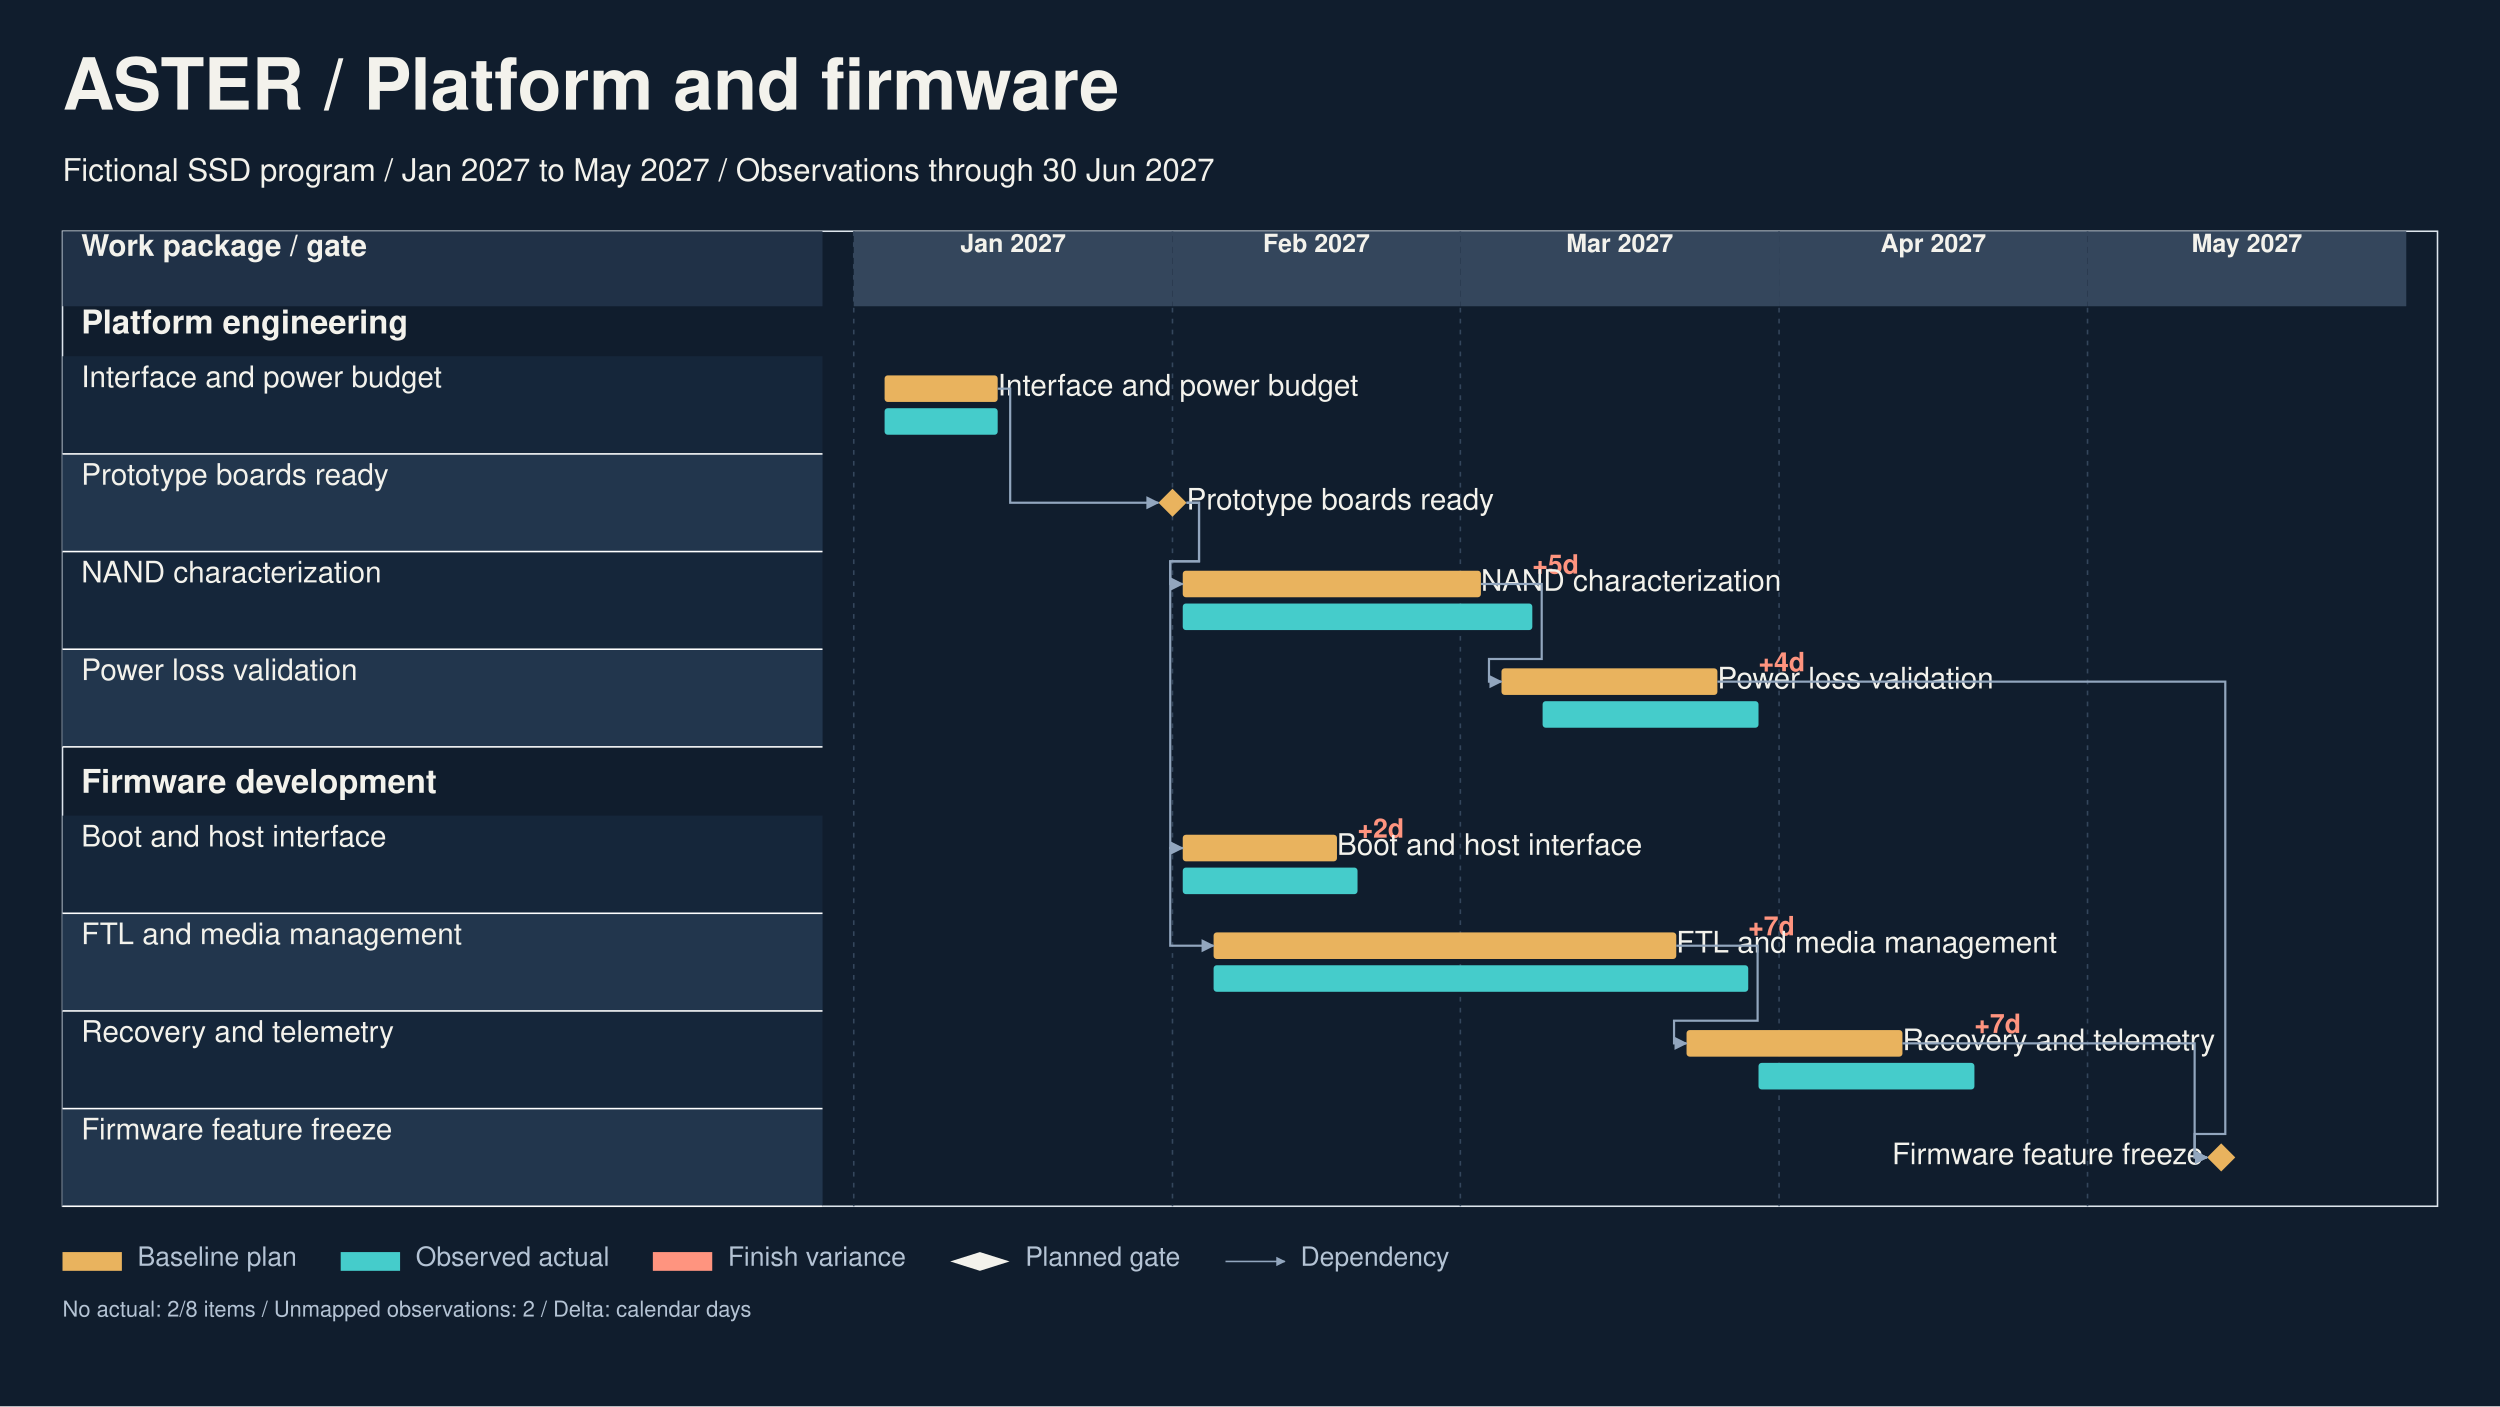
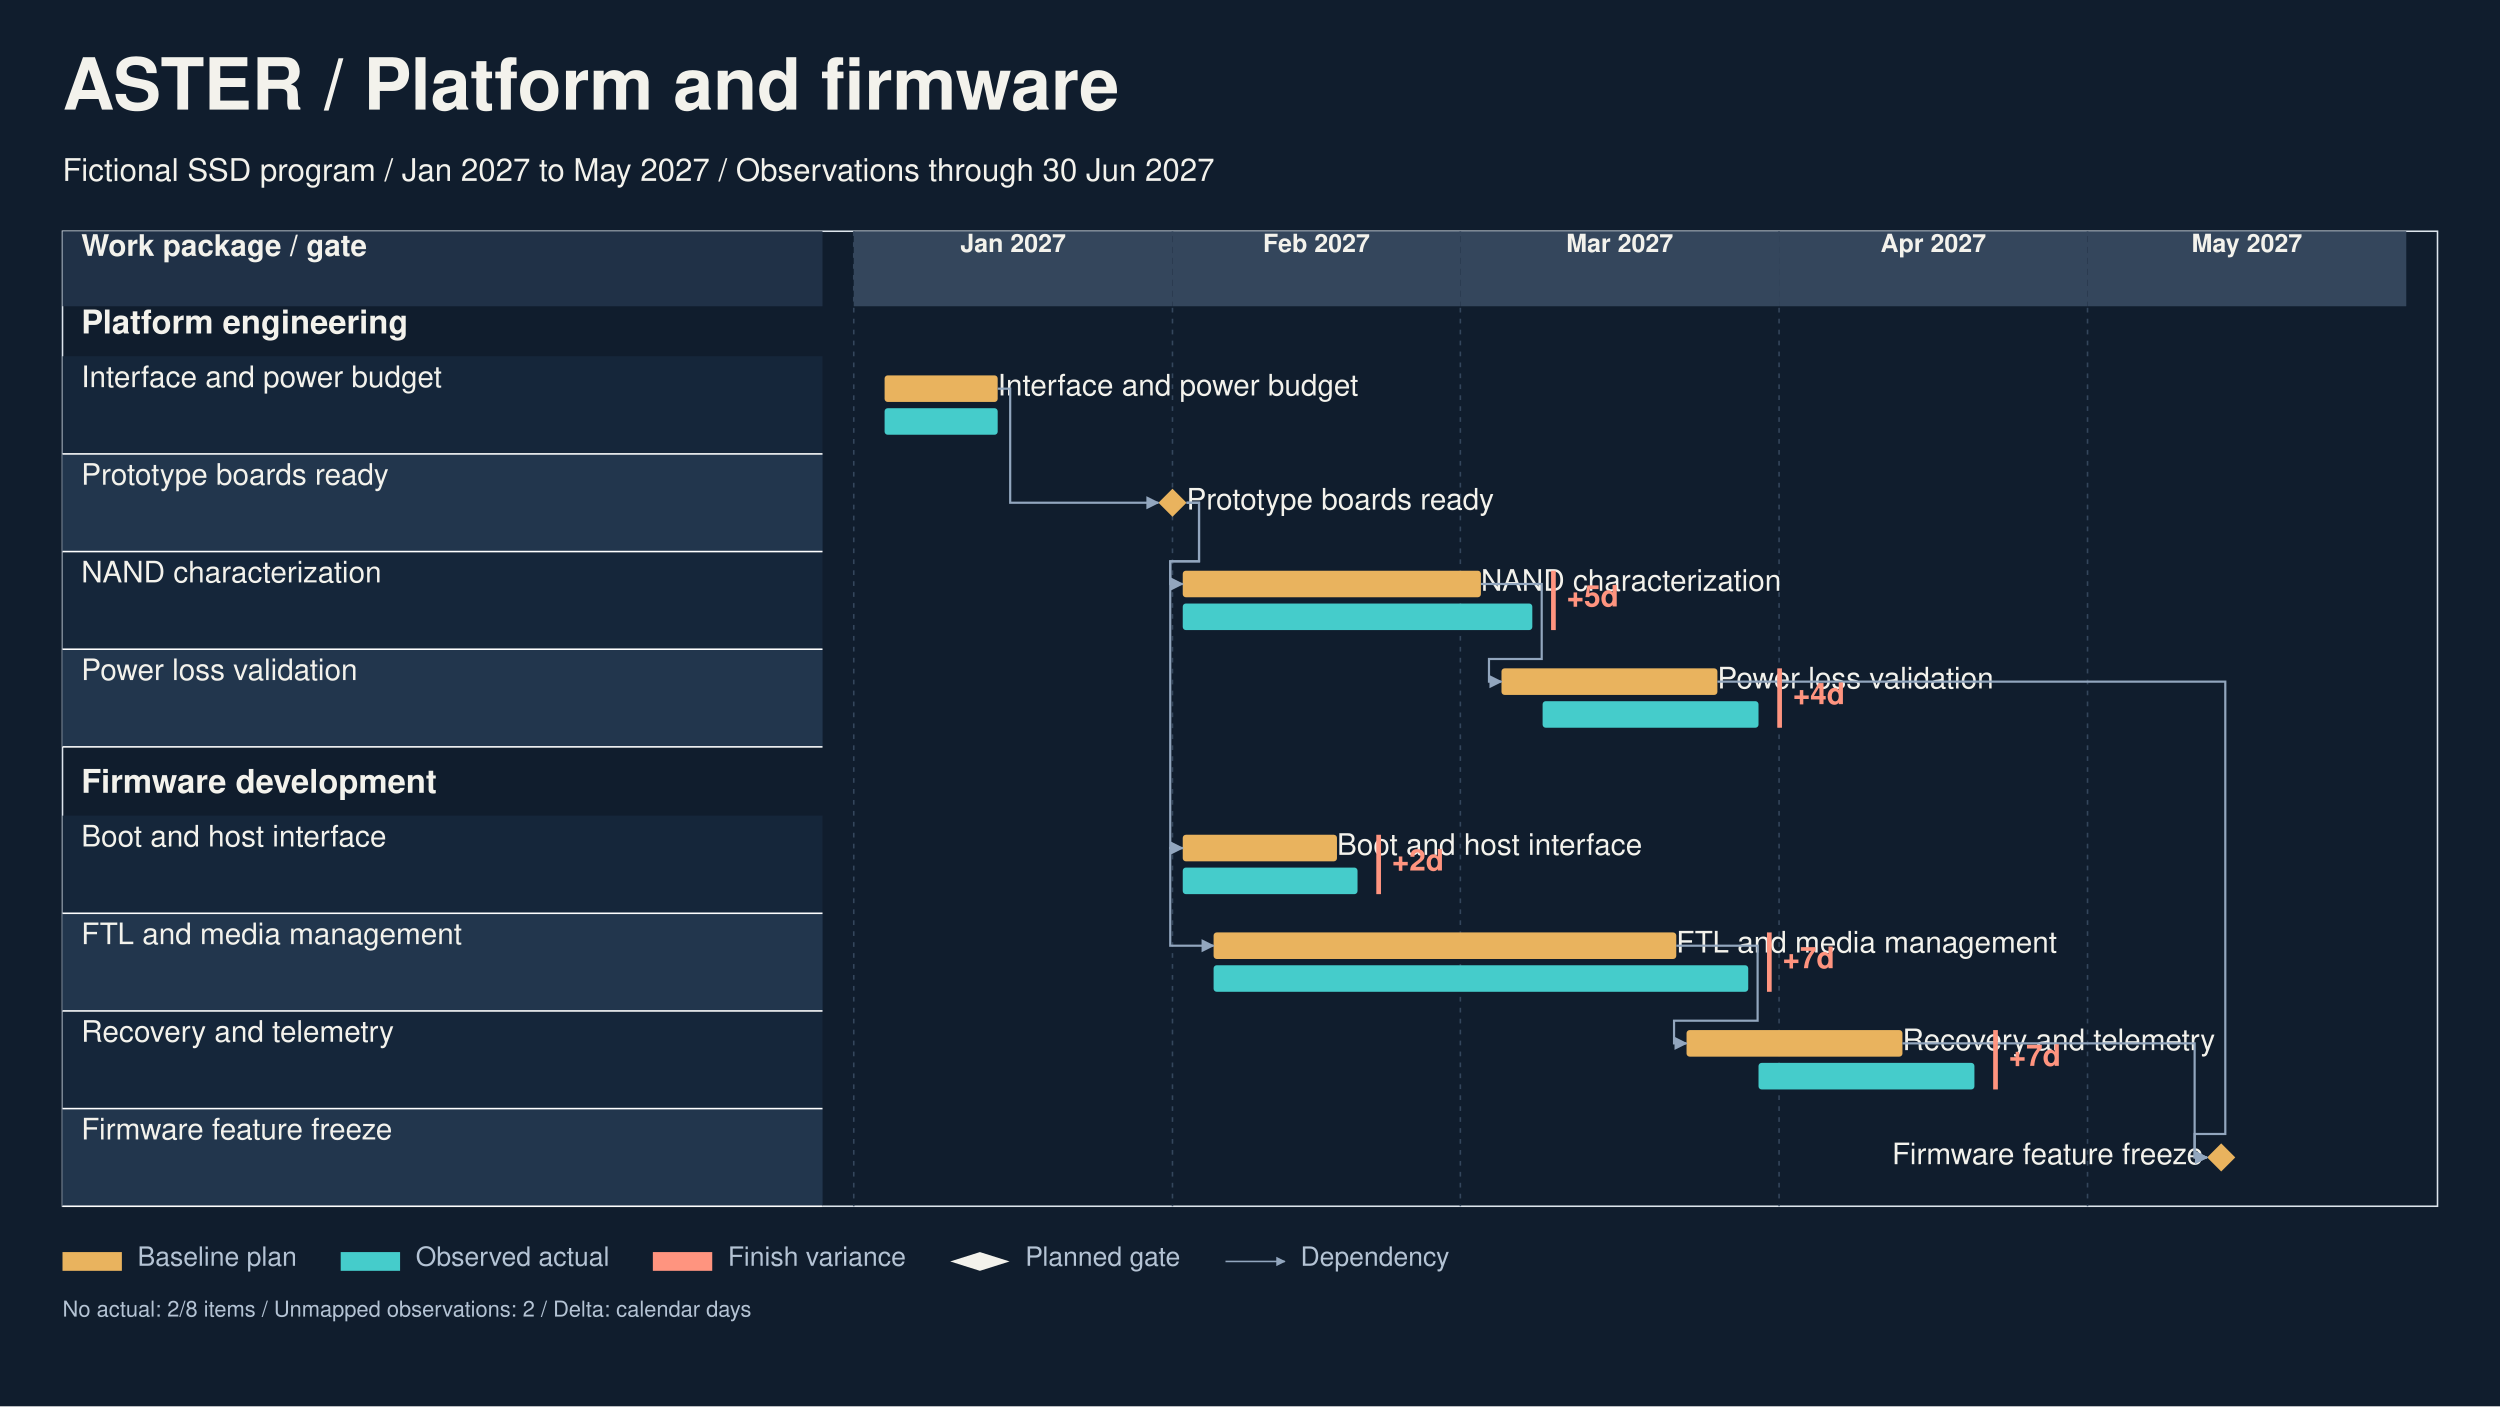
<svg xmlns="http://www.w3.org/2000/svg" width="1600" height="900" viewBox="0 0 1600 900" role="img" aria-labelledby="title desc">
  <defs>
    <marker id="dependency-arrow" markerWidth="6" markerHeight="6" refX="5.5" refY="3.0" orient="auto">
      <path d="M0 0L6 3.0L0 6Z" fill="#92A6BE" />
    </marker>
  </defs>
  <rect width="1600" height="900" fill="#101D2D" />
  <rect data-scene-id="table-timeline:table-frame:table::primitive" data-purpose="table-frame" data-source-ref="table" x="40" y="148" width="1520" height="624" fill="none" stroke="#DDE4EC" stroke-width="1" />
  <rect data-scene-id="table-timeline:table-header-band:table-header::primitive" data-purpose="table-header" data-source-ref="table-header" x="40" y="148" width="486.4" height="48" fill="#203147" stroke="none" />
  <rect data-scene-id="table-timeline:group-surface:platform::primitive" data-purpose="group-surface" data-source-ref="platform" x="40" y="228" width="486.4" height="250" fill="#15263A" stroke="none" opacity="1" />
  <rect data-scene-id="table-timeline:group-surface:firmware::primitive" data-purpose="group-surface" data-source-ref="firmware" x="40" y="522" width="486.4" height="250" fill="#15263A" stroke="none" opacity="1" />
  <rect data-scene-id="table-timeline:row-shade:board::primitive" data-purpose="row-shade" data-source-ref="board" x="40" y="290.5" width="486.4" height="62.5" fill="#22364D" stroke="none" />
  <rect data-scene-id="table-timeline:row-shade:power::primitive" data-purpose="row-shade" data-source-ref="power" x="40" y="415.5" width="486.4" height="62.5" fill="#22364D" stroke="none" />
  <rect data-scene-id="table-timeline:row-shade:ftl::primitive" data-purpose="row-shade" data-source-ref="ftl" x="40" y="584.5" width="486.4" height="62.5" fill="#22364D" stroke="none" />
  <rect data-scene-id="table-timeline:row-shade:fw-freeze::primitive" data-purpose="row-shade" data-source-ref="fw-freeze" x="40" y="709.5" width="486.4" height="62.5" fill="#22364D" stroke="none" />
  <path data-scene-id="table-timeline:table-row-rule:requirements::primitive" data-purpose="table-row" data-source-ref="requirements" d="M40 290.5L526.4 290.5" stroke="#FFFFFF" stroke-width="1" fill="none" />
  <path data-scene-id="table-timeline:table-row-rule:board::primitive" data-purpose="table-row" data-source-ref="board" d="M40 353L526.4 353" stroke="#FFFFFF" stroke-width="1" fill="none" />
  <path data-scene-id="table-timeline:table-row-rule:nand::primitive" data-purpose="table-row" data-source-ref="nand" d="M40 415.5L526.4 415.5" stroke="#FFFFFF" stroke-width="1" fill="none" />
  <path data-scene-id="table-timeline:table-row-rule:power::primitive" data-purpose="table-row" data-source-ref="power" d="M40 478L526.4 478" stroke="#FFFFFF" stroke-width="1" fill="none" />
  <path data-scene-id="table-timeline:table-row-rule:boot::primitive" data-purpose="table-row" data-source-ref="boot" d="M40 584.5L526.4 584.5" stroke="#FFFFFF" stroke-width="1" fill="none" />
  <path data-scene-id="table-timeline:table-row-rule:ftl::primitive" data-purpose="table-row" data-source-ref="ftl" d="M40 647L526.4 647" stroke="#FFFFFF" stroke-width="1" fill="none" />
  <path data-scene-id="table-timeline:table-row-rule:recovery::primitive" data-purpose="table-row" data-source-ref="recovery" d="M40 709.5L526.4 709.5" stroke="#FFFFFF" stroke-width="1" fill="none" />
  <path data-scene-id="table-timeline:table-row-rule:fw-freeze::primitive" data-purpose="table-row" data-source-ref="fw-freeze" d="M40 772L526.4 772" stroke="#FFFFFF" stroke-width="1" fill="none" />
  <rect data-scene-id="table-timeline:axis-band:axis:month:0:axis:primitive" data-purpose="axis-band" data-source-ref="axis:month:0" x="546.4" y="148" width="203.98" height="48" fill="#34465C" stroke="none" />
  <rect data-scene-id="table-timeline:axis-band:axis:month:1:axis:primitive" data-purpose="axis-band" data-source-ref="axis:month:1" x="750.38" y="148" width="184.24" height="48" fill="#34465C" stroke="none" />
  <rect data-scene-id="table-timeline:axis-band:axis:month:2:axis:primitive" data-purpose="axis-band" data-source-ref="axis:month:2" x="934.63" y="148" width="203.98" height="48" fill="#34465C" stroke="none" />
  <rect data-scene-id="table-timeline:axis-band:axis:month:3:axis:primitive" data-purpose="axis-band" data-source-ref="axis:month:3" x="1138.61" y="148" width="197.4" height="48" fill="#34465C" stroke="none" />
  <rect data-scene-id="table-timeline:axis-band:axis:month:4:axis:primitive" data-purpose="axis-band" data-source-ref="axis:month:4" x="1336.02" y="148" width="203.98" height="48" fill="#34465C" stroke="none" />
  <path data-scene-id="table-timeline:tick:tick:month:0:axis:primitive" data-purpose="axis-major" data-source-ref="tick:month:0" d="M546.4 148L546.4 772" stroke="#34465C" stroke-width="1" stroke-dasharray="3 4" fill="none" />
  <path data-scene-id="table-timeline:tick:tick:month:1:axis:primitive" data-purpose="axis-major" data-source-ref="tick:month:1" d="M750.38 148L750.38 772" stroke="#34465C" stroke-width="1" stroke-dasharray="3 4" fill="none" />
  <path data-scene-id="table-timeline:tick:tick:month:2:axis:primitive" data-purpose="axis-major" data-source-ref="tick:month:2" d="M934.63 148L934.63 772" stroke="#34465C" stroke-width="1" stroke-dasharray="3 4" fill="none" />
  <path data-scene-id="table-timeline:tick:tick:month:3:axis:primitive" data-purpose="axis-major" data-source-ref="tick:month:3" d="M1138.61 148L1138.61 772" stroke="#34465C" stroke-width="1" stroke-dasharray="3 4" fill="none" />
  <path data-scene-id="table-timeline:tick:tick:month:4:axis:primitive" data-purpose="axis-major" data-source-ref="tick:month:4" d="M1336.02 148L1336.02 772" stroke="#34465C" stroke-width="1" stroke-dasharray="3 4" fill="none" />
  <rect data-scene-id="table-timeline:comparison-mark:requirements:planned:primitive" data-purpose="planned" data-source-ref="requirements" data-lane-group-id="platform" data-stack="0" data-lane-offset="12.25" x="566.14" y="240.25" width="72.38" height="17" fill="#E9B35E" stroke="none" opacity="1" rx="2" ry="2" />
  <rect data-scene-id="table-timeline:comparison-mark:requirements:actual:primitive" data-purpose="actual" data-source-ref="requirements" data-lane-group-id="platform" data-stack="0" data-lane-offset="33.25" x="566.14" y="261.25" width="72.38" height="17" fill="#45CCCB" stroke="none" opacity="1" rx="2" ry="2" />
  <path data-scene-id="table-timeline:comparison-mark:board:planned:primitive" data-purpose="planned" data-source-ref="board" data-lane-group-id="platform" data-stack="0" data-lane-offset="84.75" d="M750.38 312.75L759.38 321.75L750.38 330.75L741.38 321.75Z" fill="#E9B35E" opacity="1" />
  <rect data-scene-id="table-timeline:comparison-mark:nand:planned:primitive" data-purpose="planned" data-source-ref="nand" data-lane-group-id="platform" data-stack="0" data-lane-offset="137.25" x="756.96" y="365.25" width="190.82" height="17" fill="#E9B35E" stroke="none" opacity="1" rx="2" ry="2" />
  <rect data-scene-id="table-timeline:comparison-mark:nand:actual:primitive" data-purpose="actual" data-source-ref="nand" data-lane-group-id="platform" data-stack="0" data-lane-offset="158.25" x="756.96" y="386.25" width="223.72" height="17" fill="#45CCCB" stroke="none" opacity="1" rx="2" ry="2" />
-   <text data-scene-id="table-timeline:comparison-mark:nand:finish-delta:primitive" data-purpose="variance" data-source-ref="nand" x="980.69" y="367.09" font-family="Nimbus Sans, Arial, sans-serif" font-size="17" font-weight="700" letter-spacing="0" fill="#FF947F" text-anchor="start">+5d</text>
  <rect data-scene-id="table-timeline:comparison-mark:power:planned:primitive" data-purpose="planned" data-source-ref="power" data-lane-group-id="platform" data-stack="0" data-lane-offset="199.75" x="960.95" y="427.75" width="138.18" height="17" fill="#E9B35E" stroke="none" opacity="1" rx="2" ry="2" />
  <rect data-scene-id="table-timeline:comparison-mark:power:actual:primitive" data-purpose="actual" data-source-ref="power" data-lane-group-id="platform" data-stack="0" data-lane-offset="220.75" x="987.27" y="448.75" width="138.18" height="17" fill="#45CCCB" stroke="none" opacity="1" rx="2" ry="2" />
-   <text data-scene-id="table-timeline:comparison-mark:power:finish-delta:primitive" data-purpose="variance" data-source-ref="power" x="1125.45" y="429.59" font-family="Nimbus Sans, Arial, sans-serif" font-size="17" font-weight="700" letter-spacing="0" fill="#FF947F" text-anchor="start">+4d</text>
  <rect data-scene-id="table-timeline:comparison-mark:boot:planned:primitive" data-purpose="planned" data-source-ref="boot" data-lane-group-id="firmware" data-stack="0" data-lane-offset="12.25" x="756.96" y="534.25" width="98.7" height="17" fill="#E9B35E" stroke="none" opacity="1" rx="2" ry="2" />
  <rect data-scene-id="table-timeline:comparison-mark:boot:actual:primitive" data-purpose="actual" data-source-ref="boot" data-lane-group-id="firmware" data-stack="0" data-lane-offset="33.25" x="756.96" y="555.25" width="111.86" height="17" fill="#45CCCB" stroke="none" opacity="1" rx="2" ry="2" />
-   <text data-scene-id="table-timeline:comparison-mark:boot:finish-delta:primitive" data-purpose="variance" data-source-ref="boot" x="868.83" y="536.09" font-family="Nimbus Sans, Arial, sans-serif" font-size="17" font-weight="700" letter-spacing="0" fill="#FF947F" text-anchor="start">+2d</text>
  <rect data-scene-id="table-timeline:comparison-mark:ftl:planned:primitive" data-purpose="planned" data-source-ref="ftl" data-lane-group-id="firmware" data-stack="1" data-lane-offset="74.75" x="776.7" y="596.75" width="296.11" height="17" fill="#E9B35E" stroke="none" opacity="1" rx="2" ry="2" />
  <rect data-scene-id="table-timeline:comparison-mark:ftl:actual:primitive" data-purpose="actual" data-source-ref="ftl" data-lane-group-id="firmware" data-stack="1" data-lane-offset="95.75" x="776.7" y="617.75" width="342.17" height="17" fill="#45CCCB" stroke="none" opacity="1" rx="2" ry="2" />
-   <text data-scene-id="table-timeline:comparison-mark:ftl:finish-delta:primitive" data-purpose="variance" data-source-ref="ftl" x="1118.87" y="598.59" font-family="Nimbus Sans, Arial, sans-serif" font-size="17" font-weight="700" letter-spacing="0" fill="#FF947F" text-anchor="start">+7d</text>
  <rect data-scene-id="table-timeline:comparison-mark:recovery:planned:primitive" data-purpose="planned" data-source-ref="recovery" data-lane-group-id="firmware" data-stack="0" data-lane-offset="137.25" x="1079.39" y="659.25" width="138.18" height="17" fill="#E9B35E" stroke="none" opacity="1" rx="2" ry="2" />
  <rect data-scene-id="table-timeline:comparison-mark:recovery:actual:primitive" data-purpose="actual" data-source-ref="recovery" data-lane-group-id="firmware" data-stack="0" data-lane-offset="158.25" x="1125.45" y="680.25" width="138.18" height="17" fill="#45CCCB" stroke="none" opacity="1" rx="2" ry="2" />
-   <text data-scene-id="table-timeline:comparison-mark:recovery:finish-delta:primitive" data-purpose="variance" data-source-ref="recovery" x="1263.63" y="661.09" font-family="Nimbus Sans, Arial, sans-serif" font-size="17" font-weight="700" letter-spacing="0" fill="#FF947F" text-anchor="start">+7d</text>
  <path data-scene-id="table-timeline:comparison-mark:fw-freeze:planned:primitive" data-purpose="planned" data-source-ref="fw-freeze" data-lane-group-id="firmware" data-stack="0" data-lane-offset="209.75" d="M1421.56 731.75L1430.56 740.75L1421.56 749.75L1412.56 740.75Z" fill="#E9B35E" opacity="1" />
  <text data-scene-id="table-timeline:table-column-label:Work package / gate::primitive" data-purpose="table-header" data-source-ref="Work package / gate" x="52" y="163.75" font-family="Nimbus Sans, Arial, sans-serif" font-size="19" font-weight="700" letter-spacing="0" fill="#F3F2EC" text-anchor="start">Work package / gate</text>
  <text data-scene-id="table-timeline:group-header:platform::primitive" data-purpose="group-header" data-source-ref="platform" x="52" y="213.41" font-family="Nimbus Sans, Arial, sans-serif" font-size="21" font-weight="700" letter-spacing="0" fill="#F3F2EC" text-anchor="start">Platform engineering</text>
  <text data-scene-id="table-timeline:group-header:firmware::primitive" data-purpose="group-header" data-source-ref="firmware" x="52" y="507.41" font-family="Nimbus Sans, Arial, sans-serif" font-size="21" font-weight="700" letter-spacing="0" fill="#F3F2EC" text-anchor="start">Firmware development</text>
  <text data-scene-id="table-timeline:table-cell:requirements:Work package / gate::primitive" data-purpose="table-cell" data-source-ref="requirements:Work package / gate" x="52" y="247.75" font-family="Nimbus Sans, Arial, sans-serif" font-size="19" font-weight="400" letter-spacing="0" fill="#F3F2EC" text-anchor="start">Interface and power budget</text>
  <text data-scene-id="table-timeline:table-cell:board:Work package / gate::primitive" data-purpose="table-cell" data-source-ref="board:Work package / gate" x="52" y="310.25" font-family="Nimbus Sans, Arial, sans-serif" font-size="19" font-weight="400" letter-spacing="0" fill="#F3F2EC" text-anchor="start">Prototype boards ready</text>
  <text data-scene-id="table-timeline:table-cell:nand:Work package / gate::primitive" data-purpose="table-cell" data-source-ref="nand:Work package / gate" x="52" y="372.75" font-family="Nimbus Sans, Arial, sans-serif" font-size="19" font-weight="400" letter-spacing="0" fill="#F3F2EC" text-anchor="start">NAND characterization</text>
  <text data-scene-id="table-timeline:table-cell:power:Work package / gate::primitive" data-purpose="table-cell" data-source-ref="power:Work package / gate" x="52" y="435.25" font-family="Nimbus Sans, Arial, sans-serif" font-size="19" font-weight="400" letter-spacing="0" fill="#F3F2EC" text-anchor="start">Power loss validation</text>
  <text data-scene-id="table-timeline:table-cell:boot:Work package / gate::primitive" data-purpose="table-cell" data-source-ref="boot:Work package / gate" x="52" y="541.75" font-family="Nimbus Sans, Arial, sans-serif" font-size="19" font-weight="400" letter-spacing="0" fill="#F3F2EC" text-anchor="start">Boot and host interface</text>
  <text data-scene-id="table-timeline:table-cell:ftl:Work package / gate::primitive" data-purpose="table-cell" data-source-ref="ftl:Work package / gate" x="52" y="604.25" font-family="Nimbus Sans, Arial, sans-serif" font-size="19" font-weight="400" letter-spacing="0" fill="#F3F2EC" text-anchor="start">FTL and media management</text>
  <text data-scene-id="table-timeline:table-cell:recovery:Work package / gate::primitive" data-purpose="table-cell" data-source-ref="recovery:Work package / gate" x="52" y="666.75" font-family="Nimbus Sans, Arial, sans-serif" font-size="19" font-weight="400" letter-spacing="0" fill="#F3F2EC" text-anchor="start">Recovery and telemetry</text>
  <text data-scene-id="table-timeline:table-cell:fw-freeze:Work package / gate::primitive" data-purpose="table-cell" data-source-ref="fw-freeze:Work package / gate" x="52" y="729.25" font-family="Nimbus Sans, Arial, sans-serif" font-size="19" font-weight="400" letter-spacing="0" fill="#F3F2EC" text-anchor="start">Firmware feature freeze</text>
  <text data-scene-id="table-timeline:axis-label:axis:month:0:axis:primitive" data-purpose="axis-band" data-source-ref="axis:month:0" x="648.39" y="161.26" font-family="Nimbus Sans, Arial, sans-serif" font-size="16" font-weight="700" letter-spacing="0" fill="#F3F2EC" text-anchor="middle">Jan 2027</text>
  <text data-scene-id="table-timeline:axis-label:axis:month:1:axis:primitive" data-purpose="axis-band" data-source-ref="axis:month:1" x="842.51" y="161.26" font-family="Nimbus Sans, Arial, sans-serif" font-size="16" font-weight="700" letter-spacing="0" fill="#F3F2EC" text-anchor="middle">Feb 2027</text>
  <text data-scene-id="table-timeline:axis-label:axis:month:2:axis:primitive" data-purpose="axis-band" data-source-ref="axis:month:2" x="1036.62" y="161.26" font-family="Nimbus Sans, Arial, sans-serif" font-size="16" font-weight="700" letter-spacing="0" fill="#F3F2EC" text-anchor="middle">Mar 2027</text>
  <text data-scene-id="table-timeline:axis-label:axis:month:3:axis:primitive" data-purpose="axis-band" data-source-ref="axis:month:3" x="1237.31" y="161.26" font-family="Nimbus Sans, Arial, sans-serif" font-size="16" font-weight="700" letter-spacing="0" fill="#F3F2EC" text-anchor="middle">Apr 2027</text>
  <text data-scene-id="table-timeline:axis-label:axis:month:4:axis:primitive" data-purpose="axis-band" data-source-ref="axis:month:4" x="1438.01" y="161.26" font-family="Nimbus Sans, Arial, sans-serif" font-size="16" font-weight="700" letter-spacing="0" fill="#F3F2EC" text-anchor="middle">May 2027</text>
  <text data-scene-id="table-timeline:item-label:requirements::primitive" data-purpose="item-label" data-source-ref="requirements" x="638.52" y="253.1" font-family="Nimbus Sans, Arial, sans-serif" font-size="19" font-weight="400" letter-spacing="0" fill="#F3F2EC" text-anchor="start">Interface and power budget</text>
  <text data-scene-id="table-timeline:item-label:board::primitive" data-purpose="item-label" data-source-ref="board" x="759.38" y="326.1" font-family="Nimbus Sans, Arial, sans-serif" font-size="19" font-weight="400" letter-spacing="0" fill="#F3F2EC" text-anchor="start">Prototype boards ready</text>
  <text data-scene-id="table-timeline:item-label:nand::primitive" data-purpose="item-label" data-source-ref="nand" x="947.79" y="378.1" font-family="Nimbus Sans, Arial, sans-serif" font-size="19" font-weight="400" letter-spacing="0" fill="#F3F2EC" text-anchor="start">NAND characterization</text>
  <text data-scene-id="table-timeline:item-label:power::primitive" data-purpose="item-label" data-source-ref="power" x="1099.13" y="440.6" font-family="Nimbus Sans, Arial, sans-serif" font-size="19" font-weight="400" letter-spacing="0" fill="#F3F2EC" text-anchor="start">Power loss validation</text>
  <text data-scene-id="table-timeline:item-label:boot::primitive" data-purpose="item-label" data-source-ref="boot" x="855.67" y="547.1" font-family="Nimbus Sans, Arial, sans-serif" font-size="19" font-weight="400" letter-spacing="0" fill="#F3F2EC" text-anchor="start">Boot and host interface</text>
  <text data-scene-id="table-timeline:item-label:ftl::primitive" data-purpose="item-label" data-source-ref="ftl" x="1072.81" y="609.6" font-family="Nimbus Sans, Arial, sans-serif" font-size="19" font-weight="400" letter-spacing="0" fill="#F3F2EC" text-anchor="start">FTL and media management</text>
  <text data-scene-id="table-timeline:item-label:recovery::primitive" data-purpose="item-label" data-source-ref="recovery" x="1217.57" y="672.1" font-family="Nimbus Sans, Arial, sans-serif" font-size="19" font-weight="400" letter-spacing="0" fill="#F3F2EC" text-anchor="start">Recovery and telemetry</text>
  <text data-scene-id="table-timeline:item-label:fw-freeze::primitive" data-purpose="item-label" data-source-ref="fw-freeze" x="1210.89" y="745.1" font-family="Nimbus Sans, Arial, sans-serif" font-size="19" font-weight="400" letter-spacing="0" fill="#F3F2EC" text-anchor="start">Firmware feature freeze</text>
  <text data-scene-id="table-timeline:title-text:project::primitive" data-purpose="heading" data-source-ref="project" x="40" y="70.13" font-family="Nimbus Sans, Arial, sans-serif" font-size="46" font-weight="700" letter-spacing="0" fill="#F3F2EC" text-anchor="start">ASTER / Platform and firmware</text>
  <text data-scene-id="table-timeline:subtitle-text:view:window::primitive" data-purpose="subtitle" data-source-ref="view:window" x="40" y="115.78" font-family="Nimbus Sans, Arial, sans-serif" font-size="20" font-weight="400" letter-spacing="0" fill="#F3F2EC" text-anchor="start">Fictional SSD program / Jan 2027 to May 2027 / Observations through 30 Jun 2027</text>
  <path data-scene-id="table-timeline:dependency-connector:req-board:dependency:primitive" data-purpose="routed-connector" data-source-ref="req-board" d="M638.52 248.75L646.52 248.75L646.52 321.75L733.38 321.75L741.38 321.75" stroke="#92A6BE" stroke-width="1.4" fill="none" marker-end="url(#dependency-arrow)" data-from-port-id="table-timeline:comparison-mark:requirements:planned:end" data-from-endpoint="end" data-to-port-id="table-timeline:comparison-mark:board:planned:at" data-to-endpoint="at" />
  <path data-scene-id="table-timeline:dependency-connector:board-nand:dependency:primitive" data-purpose="routed-connector" data-source-ref="board-nand" d="M759.38 321.75L767.38 321.75L767.38 359.25L748.96 359.25L748.96 373.75L756.96 373.75" stroke="#92A6BE" stroke-width="1.4" fill="none" marker-end="url(#dependency-arrow)" data-from-port-id="table-timeline:comparison-mark:board:planned:at" data-from-endpoint="at" data-to-port-id="table-timeline:comparison-mark:nand:planned:start" data-to-endpoint="start" />
  <path data-scene-id="table-timeline:dependency-connector:nand-power:dependency:primitive" data-purpose="routed-connector" data-source-ref="nand-power" d="M947.79 373.75L955.79 373.75L986.69 373.75L986.69 421.75L952.95 421.75L952.95 436.25L960.95 436.25" stroke="#92A6BE" stroke-width="1.4" fill="none" marker-end="url(#dependency-arrow)" data-from-port-id="table-timeline:comparison-mark:nand:planned:end" data-from-endpoint="end" data-to-port-id="table-timeline:comparison-mark:power:planned:start" data-to-endpoint="start" />
  <path data-scene-id="table-timeline:dependency-connector:board-boot:dependency:primitive" data-purpose="routed-connector" data-source-ref="board-boot" d="M759.38 321.75L767.38 321.75L767.38 359.25L748.96 359.25L748.96 542.75L756.96 542.75" stroke="#92A6BE" stroke-width="1.4" fill="none" marker-end="url(#dependency-arrow)" data-from-port-id="table-timeline:comparison-mark:board:planned:at" data-from-endpoint="at" data-to-port-id="table-timeline:comparison-mark:boot:planned:start" data-to-endpoint="start" />
  <path data-scene-id="table-timeline:dependency-connector:boot-ftl:dependency:primitive" data-purpose="routed-connector" data-source-ref="boot-ftl" d="M756.96 542.75L748.96 542.75L748.96 605.25L768.7 605.25L776.7 605.25" stroke="#92A6BE" stroke-width="1.4" fill="none" marker-end="url(#dependency-arrow)" data-from-port-id="table-timeline:comparison-mark:boot:planned:start" data-from-endpoint="start" data-to-port-id="table-timeline:comparison-mark:ftl:planned:start" data-to-endpoint="start" />
  <path data-scene-id="table-timeline:dependency-connector:ftl-recovery:dependency:primitive" data-purpose="routed-connector" data-source-ref="ftl-recovery" d="M1072.81 605.25L1080.81 605.25L1124.87 605.25L1124.87 653.25L1071.39 653.25L1071.39 667.75L1079.39 667.75" stroke="#92A6BE" stroke-width="1.4" fill="none" marker-end="url(#dependency-arrow)" data-from-port-id="table-timeline:comparison-mark:ftl:planned:end" data-from-endpoint="end" data-to-port-id="table-timeline:comparison-mark:recovery:planned:start" data-to-endpoint="start" />
  <path data-scene-id="table-timeline:dependency-connector:recovery-freeze:dependency:primitive" data-purpose="routed-connector" data-source-ref="recovery-freeze" d="M1217.57 667.75L1225.57 667.75L1404.56 667.75L1404.56 740.75L1412.56 740.75" stroke="#92A6BE" stroke-width="1.4" fill="none" marker-end="url(#dependency-arrow)" data-from-port-id="table-timeline:comparison-mark:recovery:planned:end" data-from-endpoint="end" data-to-port-id="table-timeline:comparison-mark:fw-freeze:planned:at" data-to-endpoint="at" />
  <path data-scene-id="table-timeline:dependency-connector:power-freeze:dependency:primitive" data-purpose="routed-connector" data-source-ref="power-freeze" d="M1099.13 436.25L1107.13 436.25L1424.19 436.25L1424.19 725.75L1404.56 725.75L1404.56 740.75L1412.56 740.75" stroke="#92A6BE" stroke-width="1.4" fill="none" marker-end="url(#dependency-arrow)" data-from-port-id="table-timeline:comparison-mark:power:planned:end" data-from-endpoint="end" data-to-port-id="table-timeline:comparison-mark:fw-freeze:planned:at" data-to-endpoint="at" />
  <rect data-scene-id="table-timeline:legend-swatch:planned:planned:primitive" data-purpose="legend-swatch" data-source-ref="planned" x="40" y="801.33" width="38" height="12" fill="#E9B35E" stroke="none" />
  <rect data-scene-id="table-timeline:legend-swatch:actual:actual:primitive" data-purpose="legend-swatch" data-source-ref="actual" x="218.05" y="801.33" width="38" height="12" fill="#45CCCB" stroke="none" />
  <rect data-scene-id="table-timeline:legend-swatch:variance:variance:primitive" data-purpose="legend-swatch" data-source-ref="variance" x="417.83" y="801.33" width="38" height="12" fill="#FF947F" stroke="none" />
  <path data-scene-id="table-timeline:legend-swatch:milestone:milestone:primitive" data-purpose="legend-swatch" data-source-ref="milestone" d="M627.14 801.33L646.14 807.33L627.14 813.33L608.14 807.33Z" fill="#F3F2EC" />
  <path data-scene-id="table-timeline:legend-swatch:dependency:dependency:primitive" data-purpose="legend-swatch" data-source-ref="dependency" d="M784.32 807.33L822.32 807.33" stroke="#92A6BE" fill="none" marker-end="url(#dependency-arrow)" />
  <text data-scene-id="table-timeline:legend-label:planned:planned:primitive" data-purpose="legend-label" data-source-ref="planned" x="88" y="810.09" font-family="Nimbus Sans, Arial, sans-serif" font-size="17" font-weight="400" letter-spacing="0" fill="#B4C3D4" text-anchor="start">Baseline plan</text>
  <text data-scene-id="table-timeline:legend-label:actual:actual:primitive" data-purpose="legend-label" data-source-ref="actual" x="266.05" y="810.09" font-family="Nimbus Sans, Arial, sans-serif" font-size="17" font-weight="400" letter-spacing="0" fill="#B4C3D4" text-anchor="start">Observed actual</text>
  <text data-scene-id="table-timeline:legend-label:variance:variance:primitive" data-purpose="legend-label" data-source-ref="variance" x="465.83" y="810.09" font-family="Nimbus Sans, Arial, sans-serif" font-size="17" font-weight="400" letter-spacing="0" fill="#B4C3D4" text-anchor="start">Finish variance</text>
  <text data-scene-id="table-timeline:legend-label:milestone:milestone:primitive" data-purpose="legend-label" data-source-ref="milestone" x="656.14" y="810.09" font-family="Nimbus Sans, Arial, sans-serif" font-size="17" font-weight="400" letter-spacing="0" fill="#B4C3D4" text-anchor="start">Planned gate</text>
  <text data-scene-id="table-timeline:legend-label:dependency:dependency:primitive" data-purpose="legend-label" data-source-ref="dependency" x="832.32" y="810.09" font-family="Nimbus Sans, Arial, sans-serif" font-size="17" font-weight="400" letter-spacing="0" fill="#B4C3D4" text-anchor="start">Dependency</text>
  <text data-scene-id="table-timeline:coverage-text:coverage::primitive" data-purpose="data-coverage" data-source-ref="coverage" x="40" y="842.61" font-family="Nimbus Sans, Arial, sans-serif" font-size="14" font-weight="400" letter-spacing="0" fill="#B4C3D4" text-anchor="start">No actual: 2/8 items / Unmapped observations: 2 / Delta: calendar days</text>
+   <rect data-scene-id="table-timeline:variance-marker:nand:finish-delta:primitive" data-purpose="variance-marker" data-source-ref="nand" data-lane-group-id="platform" data-stack="0" x="992.69" y="365.25" width="3" height="38" fill="#FF947F" stroke="none" />
+   <text data-scene-id="table-timeline:variance-label:nand:finish-delta:primitive" data-purpose="variance-label" data-source-ref="nand" x="1002.69" y="388.14" font-family="Nimbus Sans, Arial, sans-serif" font-size="19" font-weight="700" letter-spacing="0" fill="#FF947F" text-anchor="start">+5d</text>
+   <rect data-scene-id="table-timeline:variance-marker:power:finish-delta:primitive" data-purpose="variance-marker" data-source-ref="power" data-lane-group-id="platform" data-stack="0" x="1137.45" y="427.75" width="3" height="38" fill="#FF947F" stroke="none" />
+   <text data-scene-id="table-timeline:variance-label:power:finish-delta:primitive" data-purpose="variance-label" data-source-ref="power" x="1147.45" y="450.64" font-family="Nimbus Sans, Arial, sans-serif" font-size="19" font-weight="700" letter-spacing="0" fill="#FF947F" text-anchor="start">+4d</text>
+   <rect data-scene-id="table-timeline:variance-marker:boot:finish-delta:primitive" data-purpose="variance-marker" data-source-ref="boot" data-lane-group-id="firmware" data-stack="0" x="880.83" y="534.25" width="3" height="38" fill="#FF947F" stroke="none" />
+   <text data-scene-id="table-timeline:variance-label:boot:finish-delta:primitive" data-purpose="variance-label" data-source-ref="boot" x="890.83" y="557.14" font-family="Nimbus Sans, Arial, sans-serif" font-size="19" font-weight="700" letter-spacing="0" fill="#FF947F" text-anchor="start">+2d</text>
+   <rect data-scene-id="table-timeline:variance-marker:ftl:finish-delta:primitive" data-purpose="variance-marker" data-source-ref="ftl" data-lane-group-id="firmware" data-stack="1" x="1130.87" y="596.75" width="3" height="38" fill="#FF947F" stroke="none" />
+   <text data-scene-id="table-timeline:variance-label:ftl:finish-delta:primitive" data-purpose="variance-label" data-source-ref="ftl" x="1140.87" y="619.64" font-family="Nimbus Sans, Arial, sans-serif" font-size="19" font-weight="700" letter-spacing="0" fill="#FF947F" text-anchor="start">+7d</text>
+   <rect data-scene-id="table-timeline:variance-marker:recovery:finish-delta:primitive" data-purpose="variance-marker" data-source-ref="recovery" data-lane-group-id="firmware" data-stack="0" x="1275.63" y="659.25" width="3" height="38" fill="#FF947F" stroke="none" />
+   <text data-scene-id="table-timeline:variance-label:recovery:finish-delta:primitive" data-purpose="variance-label" data-source-ref="recovery" x="1285.63" y="682.14" font-family="Nimbus Sans, Arial, sans-serif" font-size="19" font-weight="700" letter-spacing="0" fill="#FF947F" text-anchor="start">+7d</text>
</svg>
